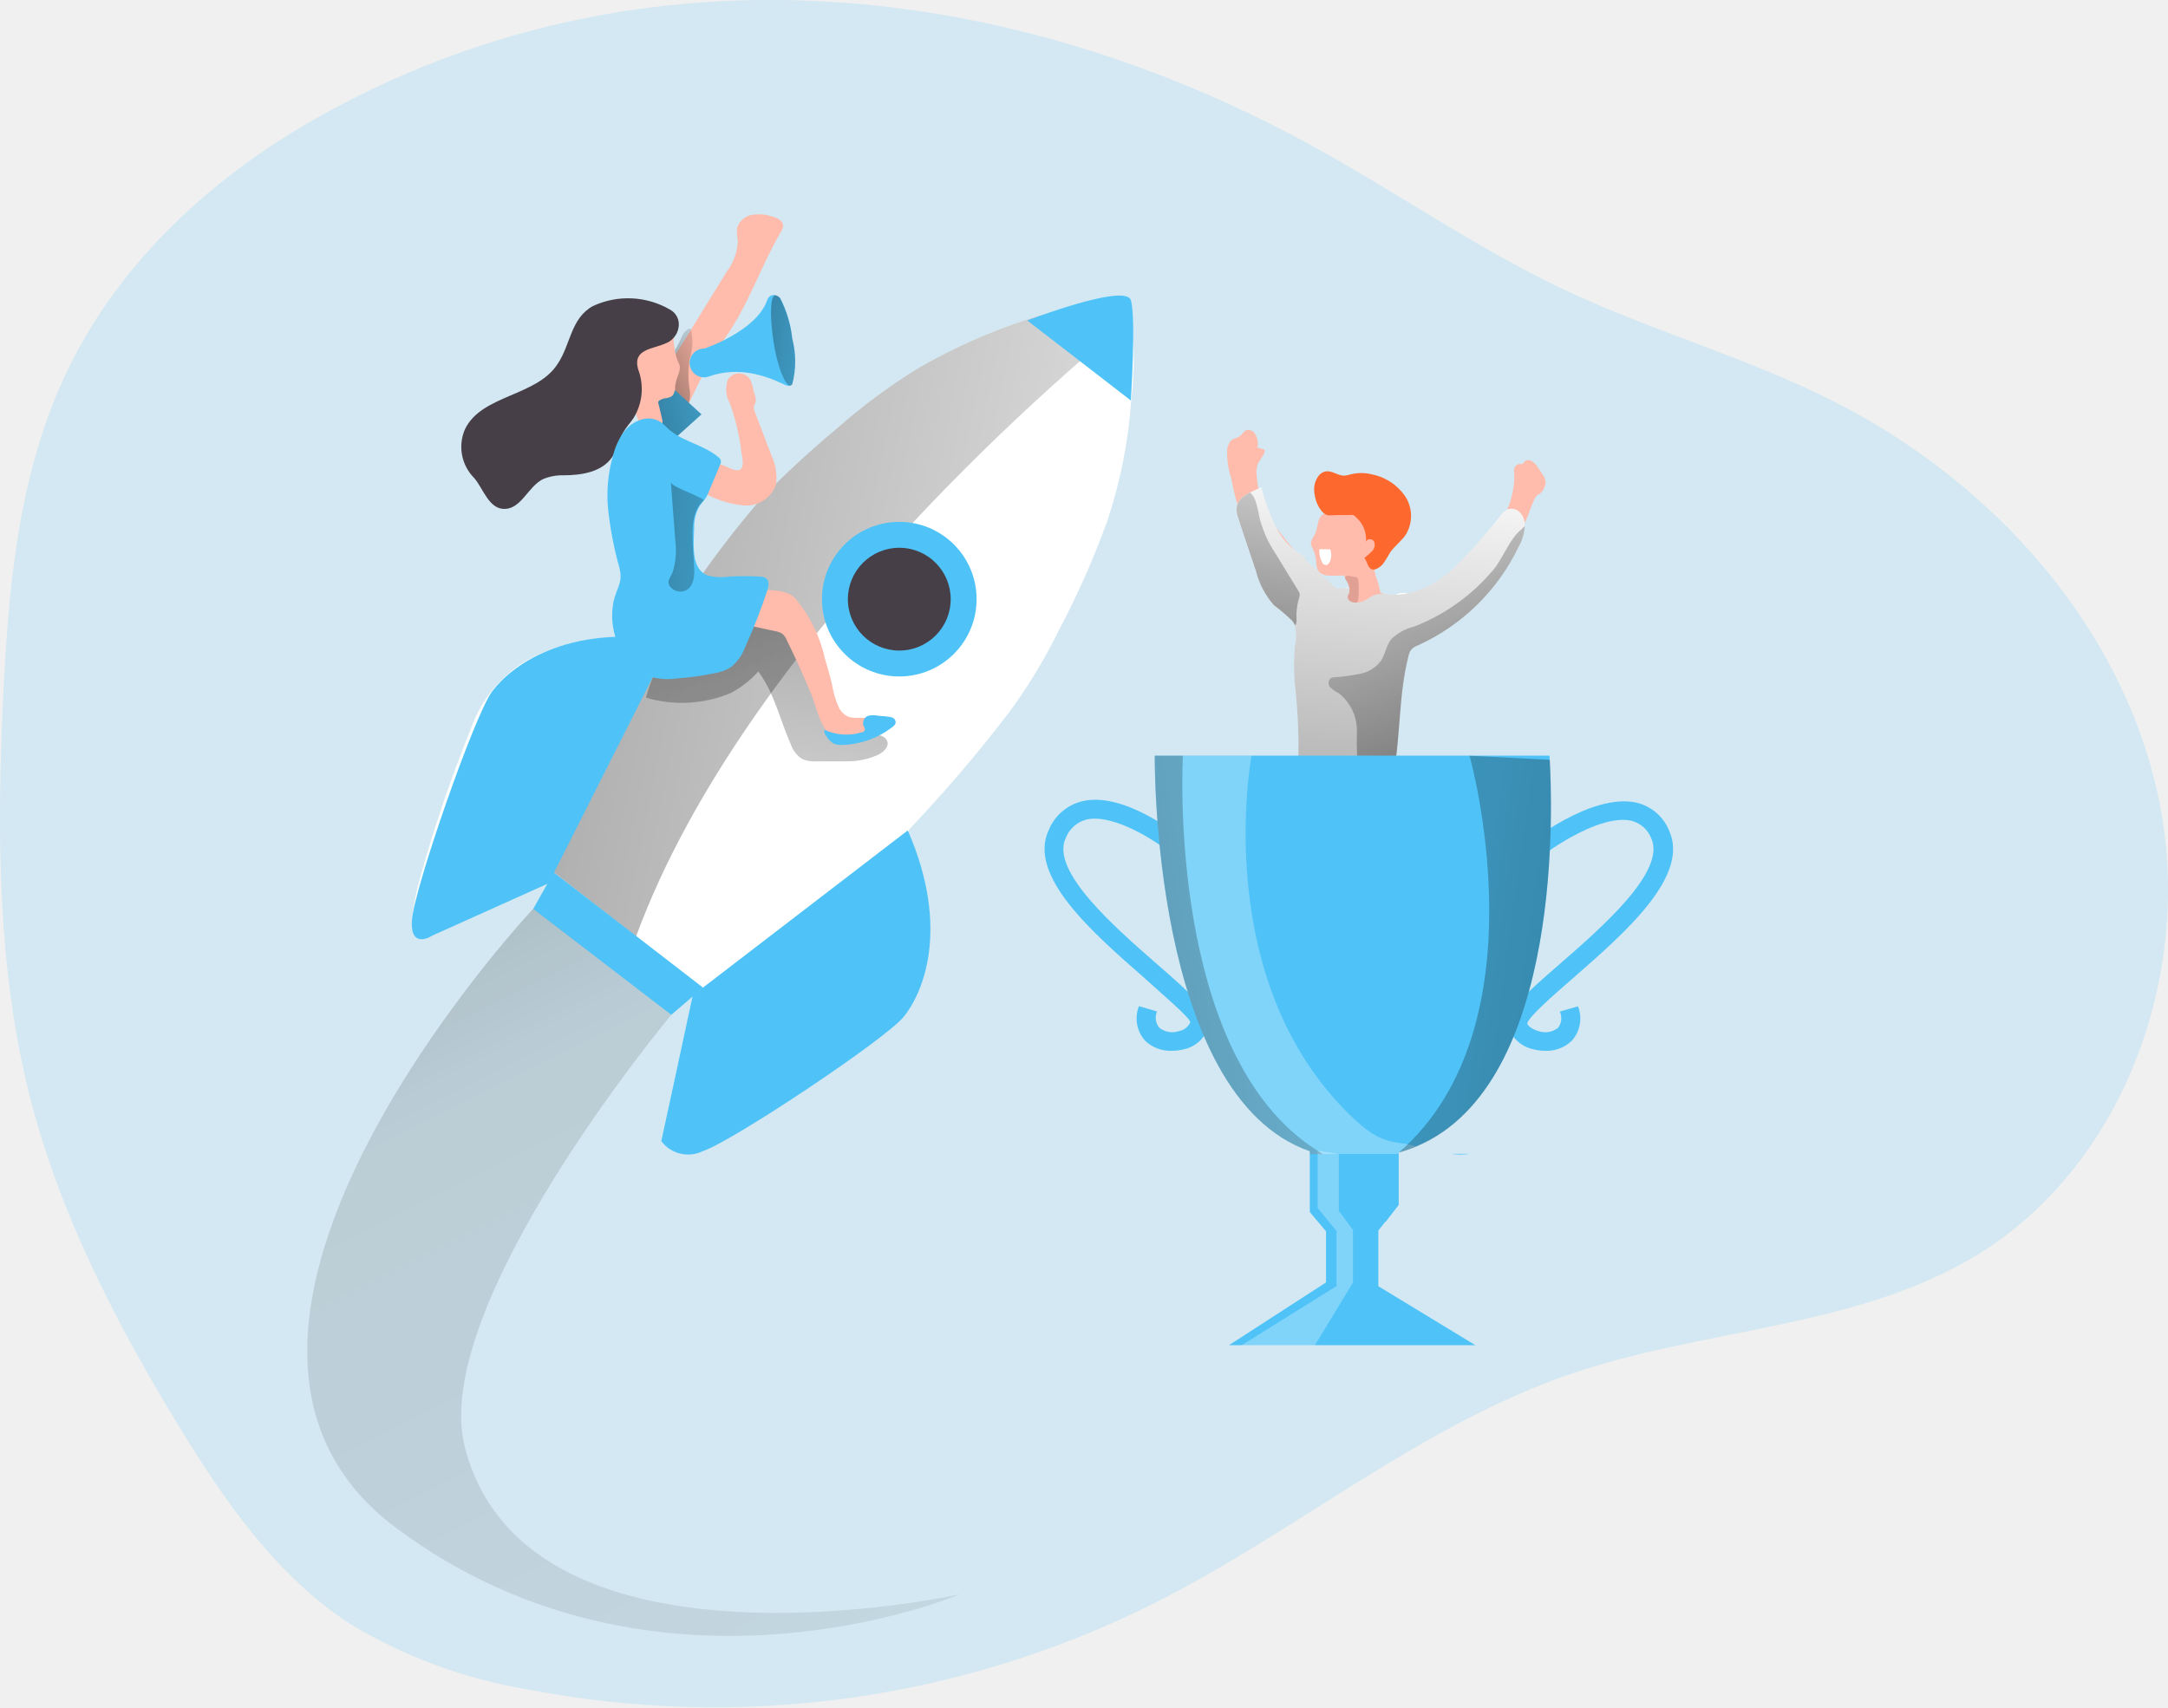
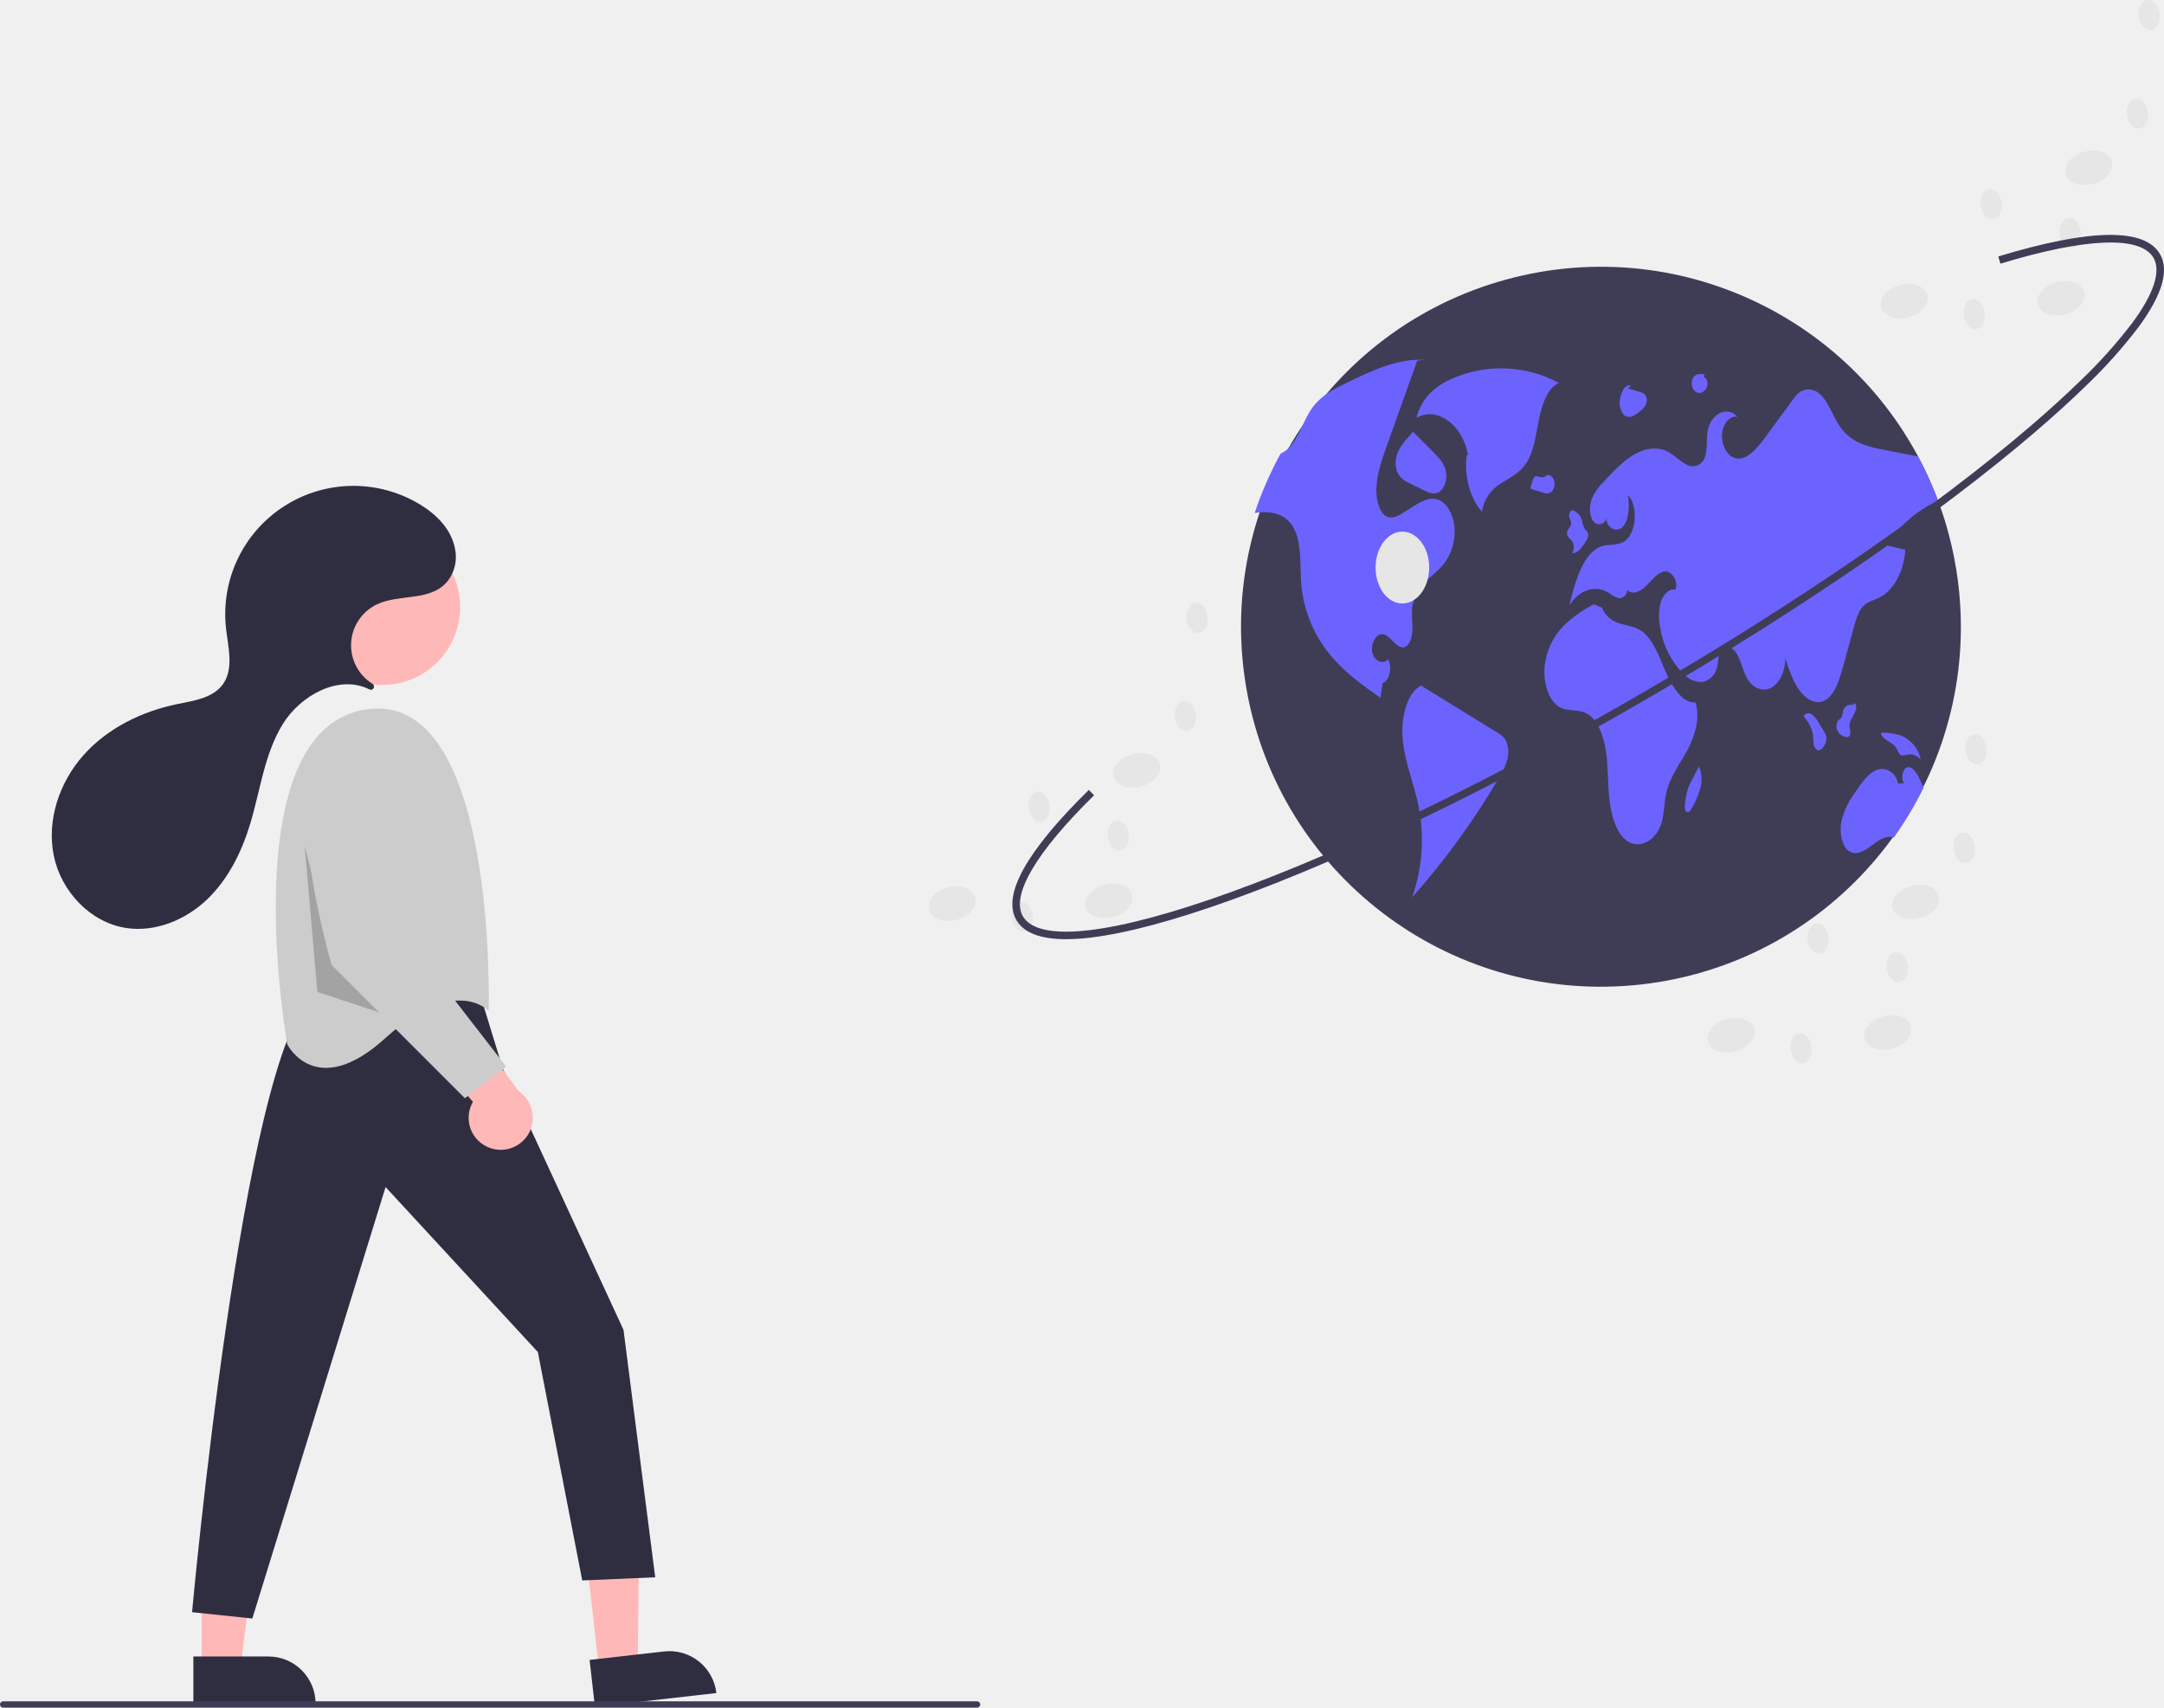
- <svg xmlns="http://www.w3.org/2000/svg" xmlns:xlink="http://www.w3.org/1999/xlink" data-name="Layer 1" viewBox="0 0 165.72 130.57">
-   <defs>
-     <linearGradient id="a" x1="112.39" y1="84.59" x2="115.37" y2="48.83" gradientUnits="userSpaceOnUse">
-       <stop offset=".01" />
-       <stop offset=".08" stop-opacity=".69" />
-       <stop offset=".21" stop-opacity=".32" />
-       <stop offset="1" stop-opacity="0" />
-     </linearGradient>
-     <linearGradient id="c" x1="102.11" y1="70.71" x2="112.72" y2="37.22" xlink:href="#a" />
-     <linearGradient id="d" x1="-58.18" y1="334.05" x2="-85.23" y2="311.44" gradientTransform="rotate(5.04 2994.27 2325.216)" xlink:href="#a" />
-     <linearGradient id="b" x1="30.19" y1="52.82" x2="124.07" y2="71.49" gradientUnits="userSpaceOnUse">
-       <stop offset=".01" />
-       <stop offset=".13" stop-opacity=".69" />
-       <stop offset=".25" stop-opacity=".32" />
-       <stop offset="1" stop-opacity="0" />
-     </linearGradient>
-     <linearGradient id="e" x1="70.48" y1="49.47" x2="64.78" y2="95.84" xlink:href="#b" />
-     <linearGradient id="f" x1="25.44" y1="64.52" x2="109.06" y2="231.77" xlink:href="#a" />
-     <linearGradient id="g" x1="70.72" y1="93.7" x2="136.2" y2="81.86" xlink:href="#b" />
-     <linearGradient id="h" x1="152.97" y1="92.09" x2="74.08" y2="81.05" xlink:href="#b" />
-     <linearGradient id="i" x1="362.8" y1="-151.94" x2="370" y2="-154.28" gradientTransform="rotate(-9.52 1391.314 1773.009)" xlink:href="#b" />
-     <linearGradient id="j" x1="360.02" y1="-149.42" x2="374.22" y2="-151.35" gradientTransform="rotate(-9.52 1298.596 1822.002)" xlink:href="#b" />
-     <linearGradient id="k" x1="356.46" y1="-142.2" x2="375.1" y2="-138.08" gradientTransform="rotate(-9.52 1391.314 1773.009)" xlink:href="#b" />
-     <linearGradient id="l" x1="369.53" y1="-155.48" x2="381.05" y2="-151.93" gradientTransform="rotate(-9.52 1391.314 1773.009)" xlink:href="#b" />
-   </defs>
-   <path d="M24.16 9.05c-7.89 4.46-14.88 10.87-18.87 19S.62 45.22.2 54.14c-.42 10-.37 20 2.08 29.7 2.27 8.93 6.54 17.23 11.33 25.1 3.52 5.78 7.49 11.54 13.17 15.23a38.4 38.4 0 0013.57 5 75 75 0 0047.77-6.54c11-5.52 20.56-13.75 32.17-17.66 10.19-3.43 21.63-3.44 30.81-9 11.44-7 16.68-21.94 13.88-35.05s-12.65-24-24.59-30.12c-6.77-3.46-14.09-5.46-20.91-8.69s-13.05-7.65-19.7-11.24C76.02-1.98 48.1-4.49 24.16 9.05z" fill="#4fc3f7" opacity=".18" style="isolation:isolate" />
-   <path d="M105.62 45.34l1.33.56a2 2 0 011.17.87 2 2 0 01-.07 1.37c-.18.59-.39 1.18-.62 1.76-.3.77-.65 1.53-.88 2.32a16.81 16.81 0 00-.24 6.09c0 .66-.84 1-1.49 1.09a7.22 7.22 0 01-3.69-.19.79.79 0 01-.3-.16.68.68 0 01-.14-.49c-.07-1.09-.07-2.22-.22-3.22a8.85 8.85 0 00-.33-1.61 15.38 15.38 0 01-.26-1.56c-.09-.42-.22-.83-.29-1.25a2.37 2.37 0 01.09-1.27c.18-.44.43-.85.65-1.27a12.57 12.57 0 00.62-1.41 3.89 3.89 0 01.43-1 2.53 2.53 0 011.95-.9 5.37 5.37 0 012.29.27z" fill="#ffbbab" />
-   <path d="M97.43 40.17a6.18 6.18 0 01-.91-1.57 8.67 8.67 0 01-.46-2.24 1.88 1.88 0 01.06-.82c.13-.36.45-.63.55-1a.17.17 0 000-.12s-.05-.08-.13-.08l-.42-.11a1.43 1.43 0 00-.16-1 .62.62 0 00-.58-.36c-.26 0-.39.33-.61.48s-.46.17-.65.32a1.2 1.2 0 00-.32.8 6.38 6.38 0 00.32 2.12 19.34 19.34 0 00.58 2.36 19.16 19.16 0 003.62 6.51c.62.73 3 3.61 3.94 2.87 1.33-1 .46-2.65-.46-3.44a26.38 26.38 0 01-4.37-4.72z" fill="#ffbbab" />
-   <path d="M103.02 44.86c-.45.69-.89 1.4-1.3 2.12a1 1 0 00-.18.75.74.74 0 00.38.38 2.27 2.27 0 002.18-.18 7.49 7.49 0 001.65-1.59 3.38 3.38 0 01.92-.85 1.17 1.17 0 011.2 0 .73.73 0 01.17 1.08c0-.32-.39-.52-.7-.44a1.44 1.44 0 00-.71.63 10.59 10.59 0 00-.66 1.07 3.11 3.11 0 00-.35.87 2.84 2.84 0 00.75 2.08 2.68 2.68 0 01.44.74 2.59 2.59 0 01-.1 1.29 17.5 17.5 0 00-.27 5.36 1.12 1.12 0 01-.21 1 1 1 0 01-.68.21c-1.15 0-2.29-.26-3.45-.23a19.17 19.17 0 01-2.14.11.31.31 0 01-.33-.41 22.3 22.3 0 00.15-6 13.78 13.78 0 01-.44-2.77 1.36 1.36 0 01.11-.6 2.15 2.15 0 01.35-.5 7.92 7.92 0 001.58-3.11" fill="#fff" />
-   <path d="M105.93 54.11a1.08 1.08 0 01-.39.88 1.83 1.83 0 00-.24.13c-.15.14-.13.38-.16.58a3.06 3.06 0 01-.58 1 .89.89 0 000 1.09c.18.18.48.21.63.42s0 .89.31 1.1a.46.46 0 00.57-.18 1.31 1.31 0 00.17-.62q.35-3.37.64-6.77a.73.73 0 00-.19-.67c-.15-.21-.35-.61-.57-.72-.25.37-.06 1.17-.06 1.6-.04.73-.07 1.45-.13 2.16z" fill="#020202" opacity=".1" />
-   <path d="M100.45 40.96a1.26 1.26 0 00-.25.58 1.14 1.14 0 00.16.42 2.83 2.83 0 01.25 1 1.36 1.36 0 00.19.74 1.14 1.14 0 00.88.31h.74a.5.5 0 01.27 0 .44.44 0 01.19.19 5.3 5.3 0 01.41 1.7.62.62 0 00.13.27.52.52 0 00.2.17 2.21 2.21 0 001.62 0 .62.62 0 00.33-.24.68.68 0 000-.45 8.15 8.15 0 00-.26-1.19 4.32 4.32 0 01-.32-1.61c0-.49.27-.94.35-1.42a2.39 2.39 0 00-1.41-2.46 2.84 2.84 0 00-2.46.18c-.27.14-.49.21-.62.5s-.16.9-.4 1.31z" fill="#ffbbab" />
-   <path d="M100.52 37.98a2.6 2.6 0 01-.07-.56c0-.64.37-1.37 1-1.39.45 0 .85.34 1.31.34a3.73 3.73 0 00.56-.12 3.27 3.27 0 011.46 0 4.05 4.05 0 012.58 1.62 2.74 2.74 0 01.1 3c-.33.5-.84.86-1.19 1.35a10.13 10.13 0 01-.55.89c-.18.21-.6.55-.9.4s-.32-.64-.53-.85a7.31 7.31 0 00.59-.52.7.7 0 00.16-.72c-.12-.24-.53-.29-.63 0a2.2 2.2 0 00-.7-1.82.9.9 0 00-.26-.22.91.91 0 00-.33 0h-.92c-.53 0-.79.15-1.17-.3a2.42 2.42 0 01-.51-1.1z" fill="#fc682d" />
-   <path d="M103.52 44.11a.32.32 0 01.23.07.38.38 0 01.08.24 7.39 7.39 0 010 1.33 1.07 1.07 0 01-.09.34.35.35 0 01-.29.18c-.13 0-.24-.11-.38-.14a.5.5 0 00-.42.1 1.87 1.87 0 00-.3.33 6.56 6.56 0 01-.73.78 6.22 6.22 0 01.8-1.71.81.81 0 01.36-.35c.12 0 .27 0 .35-.13s0-.38-.09-.55-.32-.41-.18-.53.54.03.66.04z" fill="#e0a194" />
-   <path d="M113.16 41.75a11.24 11.24 0 001.1-1.19 6.84 6.84 0 001.5-4.25 1.25 1.25 0 010-.51.43.43 0 01.35-.32.81.81 0 00.22 0c.11 0 .16-.15.25-.23a.47.47 0 01.5 0 1.38 1.38 0 01.39.37c.16.22.32.45.46.68a1.19 1.19 0 01.22.6 1.36 1.36 0 01-.49.89c-.31 0-.55.83-.63 1-.16.45-.34.9-.54 1.33a19 19 0 01-5.16 6.72c-.74.61-3.54 3-4.38 2.15-1.15-1.22 0-2.69 1-3.32a26 26 0 005.21-3.92z" fill="#ffbbab" />
-   <path d="M101.07 42a3.37 3.37 0 01.55 0 .08.08 0 01.07 0 1.3 1.3 0 010 .87.67.67 0 01-.19.28.29.29 0 01-.32 0 .51.51 0 01-.16-.24 1.7 1.7 0 01-.17-.91.78.78 0 01.34 0" fill="#fff" />
-   <path d="M99.89 42.68h-.09a.06.06 0 01.09 0z" fill="#4fc3f7" />
-   <path d="M116.55 40.23a3.6 3.6 0 01-.45 1.54 15.76 15.76 0 01-7.71 7.57 1.23 1.23 0 00-.51.32 1.26 1.26 0 00-.21.47c-.77 3-.6 6.06-1.15 9.06a1.18 1.18 0 01-.31.72 1.23 1.23 0 01-.91.21h-.65a44.76 44.76 0 01-4.61-.49 1.07 1.07 0 01-.71-.32 1.09 1.09 0 01-.1-.78 41 41 0 00-.25-6.17 17.68 17.68 0 010-3 3.12 3.12 0 000-1.52 1.42 1.42 0 00-.24-.4 15.5 15.5 0 00-1.38-1.17 6.28 6.28 0 01-1.38-2.63c-.46-1.38-.94-2.75-1.38-4.13-.33-1 .19-1.47.94-1.85.27-.14.57-.27.88-.41a15 15 0 001.14 3.09 5.1 5.1 0 002.24 2.26.06.06 0 00-.06.06.23.23 0 00.1.19c.67.62 1.35 1.23 2 1.86a1.16 1.16 0 00.45.29c.2 0 .89-.18.86.19a.13.13 0 010 .06c0 .13-.12.23-.14.36a.4.4 0 00.23.38.81.81 0 00.46.08 1.72 1.72 0 00.51-.11c.27-.11.49-.3.75-.43a2.09 2.09 0 011.24-.07 5 5 0 001.34-.08 7.76 7.76 0 003.43-1.79 39.06 39.06 0 003.78-4.24 1.38 1.38 0 01.49-.41.9.9 0 01.94.24 1.34 1.34 0 01.37 1.05z" fill="#fff" />
-   <path d="M125.93 54.89a3.6 3.6 0 01-.45 1.54 15.76 15.76 0 01-7.71 7.57 1.23 1.23 0 00-.51.32 1.26 1.26 0 00-.21.47c-.77 3-.6 6.06-1.15 9.06a1.18 1.18 0 01-.31.72 1.23 1.23 0 01-.91.21h-.65a44.76 44.76 0 01-4.61-.49 1.07 1.07 0 01-.71-.32 1.09 1.09 0 01-.1-.78 41 41 0 00-.25-6.17 17.68 17.68 0 010-3 3.12 3.12 0 000-1.52 1.42 1.42 0 00-.24-.4 15.5 15.5 0 00-1.38-1.17 6.28 6.28 0 01-1.38-2.63c-.46-1.38-.94-2.75-1.38-4.13-.33-1 .19-1.47.94-1.85.27-.14.57-.27.88-.41a15 15 0 001.14 3.09 5.1 5.1 0 002.24 2.26.06.06 0 00-.06.06.23.23 0 00.1.19c.67.62 1.35 1.23 2 1.86a1.16 1.16 0 00.45.29c.2 0 .89-.18.86.19a.13.13 0 010 .06c0 .13-.12.23-.14.36a.4.4 0 00.23.38.81.81 0 00.46.08 1.72 1.72 0 00.51-.11c.27-.11.49-.3.75-.43a2.09 2.09 0 011.24-.07 5 5 0 001.34-.08 7.76 7.76 0 003.43-1.79 39.06 39.06 0 003.78-4.24 1.38 1.38 0 01.49-.41.9.9 0 01.94.24 1.34 1.34 0 01.37 1.05z" transform="translate(-9.38 -14.66)" fill="url(#a)" />
-   <path d="M108.38 62.46c-.08-.12-.15-.25-.24-.36a15.5 15.5 0 00-1.38-1.17 6.28 6.28 0 01-1.38-2.63c-.46-1.38-.94-2.75-1.38-4.13-.33-1 .19-1.47.94-1.85a1.53 1.53 0 01.36.51 6.45 6.45 0 01.33 1.31 8.83 8.83 0 001.26 2.86c.59.94 1.15 1.9 1.74 2.84a.65.65 0 01.08.17.55.55 0 010 .28 4.89 4.89 0 00-.22 1.14c-.05.24.08.9-.11 1.03z" transform="translate(-9.38 -14.66)" fill="url(#c)" />
-   <path d="M125.93 54.89a3.6 3.6 0 01-.45 1.54 15.76 15.76 0 01-7.71 7.57 1.23 1.23 0 00-.51.32 1.26 1.26 0 00-.21.47c-.77 3-.6 6.06-1.15 9.06a1.18 1.18 0 01-.31.72 1.23 1.23 0 01-.91.21h-.65a1 1 0 01-.52-.19.86.86 0 01-.26-.52 22.86 22.86 0 01-.15-3.42 3.63 3.63 0 00-1.4-3 2.51 2.51 0 01-.63-.43.49.49 0 010-.68.6.6 0 01.32-.1 15.6 15.6 0 001.94-.26 2.6 2.6 0 001.61-1c.33-.5.4-1.14.76-1.62a3.69 3.69 0 011.79-1 15 15 0 006.06-4.36c.72-.87 1.27-2.44 2.16-3.09a1.08 1.08 0 01.22-.22z" transform="translate(-9.38 -14.66)" fill="url(#d)" />
-   <path d="M66.07 78.9a87.51 87.51 0 01-13.1 7.82l-.65.08h-.18a1.21 1.21 0 01-1.13-1.46 9.36 9.36 0 01.19-1.08q.87-4.08 1.75-8.15a.46.46 0 00-.2-.54l-10.47-8.13a.42.42 0 00-.51-.06c-.62.32-1.26.61-1.9.9-2.25 1.06-4.42 2.06-6.64 3.06a1.16 1.16 0 01-1.61-.63l-.13-.3v-.16a23.88 23.88 0 01.42-2.39 104.76 104.76 0 014.11-12.21 9.75 9.75 0 014.19-5.12 12.81 12.81 0 014.8-1.57 34.71 34.71 0 013.94-.34h1.25a.66.66 0 00.44-.26c1-1.46 1.94-3 3-4.4a71.83 71.83 0 014.76-6.07 75.09 75.09 0 015.56-5.12 44.77 44.77 0 016.3-4.66 44 44 0 0110.68-4.39c.72-.22 1.45-.41 2.18-.61l1.5-.16h.27a1.85 1.85 0 011.54 1.26.59.59 0 010 .13 7.93 7.93 0 01.14 1 25.78 25.78 0 01-.1 5.27 37.12 37.12 0 01-1.85 9.28 64.93 64.93 0 01-3.6 8.14 41.68 41.68 0 01-3.86 6.4 108.54 108.54 0 01-7.54 8.85.56.56 0 00-.15.61c.18.78.35 1.56.49 2.34a18.14 18.14 0 01.4 4.93 9.82 9.82 0 01-4.29 7.74z" fill="#fff" />
-   <path d="M58 86.26l-6.3-4.91s2.71-8.35 6.63-18.07h1.25a.66.66 0 00.44-.26c1-1.46 1.94-3 3-4.4a71.83 71.83 0 014.76-6.07 75.09 75.09 0 015.56-5.12 44.77 44.77 0 016.3-4.66 44 44 0 0110.68-4.39c.72-.22 1.45-.41 2.18-.61l1.5-.16h.27a1.85 1.85 0 011.54 1.26.59.59 0 010 .13C92.24 41.9 66.45 63.21 58 86.26z" transform="translate(-9.38 -14.66)" fill="url(#b)" />
-   <path d="M65.23 67.65A7.52 7.52 0 0067.34 66c1.23 1.63 1.66 3.71 2.49 5.57a2.2 2.2 0 00.86 1.12 2.43 2.43 0 001.14.18h2.31a5.69 5.69 0 002.38-.51c.41-.2.81-.6.69-1s-.7-.58-1.17-.58a5.75 5.75 0 01-1.76-.16A3.08 3.08 0 0172.67 69a12.9 12.9 0 01-.78-2.1 24.27 24.27 0 00-1.52-3.56A6.68 6.68 0 0069 61.43a2.87 2.87 0 00-2.14-.8c-1.42.15-2.34 1.59-3.66 2.13a10.16 10.16 0 00-1.83.64 3.71 3.71 0 00-.94 1 10.8 10.8 0 00-1.67 3.6 9.65 9.65 0 006.47-.35z" transform="translate(-9.38 -14.66)" fill="url(#e)" />
-   <path d="M57.98 45.13s2-.18 2.74.55a10.59 10.59 0 012.33 4.66c.18.66.4 1.3.55 2a6.61 6.61 0 00.54 1.79 1.44 1.44 0 00.77.69 2.68 2.68 0 00.8.06 6.33 6.33 0 011 .07.39.39 0 01.18.06.36.36 0 01.07.17 1 1 0 01-.39.91 4.18 4.18 0 01-2.72.31c-1.1-.37-1.45-2.41-1.85-3.36a75.61 75.61 0 00-1.86-4.1 1.27 1.27 0 00-.32-.47 1.37 1.37 0 00-.55-.21l-2.41-.52c.23-.87.87-1.75 1.12-2.61z" fill="#ffbbab" />
-   <circle cx="68.74" cy="45.81" r="5.91" fill="#4fc3f7" />
-   <circle cx="68.74" cy="45.81" r="3.93" fill="#473f47" />
-   <path d="M51.31 48.97l-9.37 18.56-8.89 4s-1.73 1.15-1.56-1.21 4.76-15.62 6.13-17.46 5.54-5.2 13.69-3.89zM69.39 63.49L52.95 76.11l-2.4 11.14a2.57 2.57 0 003.18.76c2.25-.75 13.88-8.5 15.33-10.25s3.63-6.71.33-14.27zM78.52 24.5l7.92 6.12s.41-6.34 0-7.67-7.92 1.55-7.92 1.55z" fill="#4fc3f7" />
-   <path fill="#4fc3f7" d="M42.33 66.7l-1.57 2.79 10.55 8.1 2.43-2.08-11.41-8.81z" />
-   <path d="M50.14 84.14s-30.46 32.44-10.48 47.34 43.07 5.08 43.07 5.08-33 7.29-37.81-11.22c-2.81-10.83 15.77-33.09 15.77-33.09z" transform="translate(-9.38 -14.66)" opacity=".36" fill="url(#f)" />
-   <path d="M105.36 98.34l7.42 4.51H93.94l7.42-4.8v-3.91l-1.24-1.47v-4.66c-12.14-4.2-11.85-30.24-11.85-30.24h30.18v.31c.18 2.86 1.19 24.78-10.18 29.56a10.21 10.21 0 01-1.38.48v4l-1 1.29-.53.67z" fill="#4fc3f7" />
-   <path d="M89.55 80.34a2.79 2.79 0 01-2-.75 2.55 2.55 0 01-.49-2.66l1.38.4a1.21 1.21 0 00.18 1.25 1.61 1.61 0 001.52.25 1.17 1.17 0 00.85-.68c-.12-.42-2-2-3.46-3.33-4-3.5-9-7.85-7.37-11.35a3.73 3.73 0 012.6-2.22c3.2-.74 7.44 2.7 7.62 2.85l-.91 1.11c-1.07-.88-4.31-3-6.39-2.56a2.33 2.33 0 00-1.62 1.43c-1.18 2.52 3.75 6.81 7 9.65 2.9 2.53 4.17 3.69 3.92 4.76a2.52 2.52 0 01-1.86 1.73 4 4 0 01-.97.12zM118.11 80.34a3.45 3.45 0 01-.95-.13 2.52 2.52 0 01-1.87-1.73c-.25-1.07 1-2.23 3.92-4.76 3.26-2.84 8.19-7.13 7-9.65a2.19 2.19 0 00-1.52-1.32c-2.27-.5-6 2-7.21 3l-.86-1.12c.21-.16 5-4 8.44-3.27a3.57 3.57 0 012.51 2.11c1.64 3.5-3.36 7.85-7.37 11.35-1.49 1.3-3.34 2.91-3.46 3.43.08.25.49.48.85.58a1.56 1.56 0 001.51-.25 1.21 1.21 0 00.13-1.24l1.39-.4a2.54 2.54 0 01-.5 2.66 2.78 2.78 0 01-2.01.74z" fill="#4fc3f7" />
-   <path d="M108.29 87.65a10.21 10.21 0 01-1.38.48v.1h-6.79v-.22c-12.14-4.2-11.85-30.24-11.85-30.24h7.4s-3.28 17.25 7.75 27.7c2.35 2.24 3.2 1.68 4.87 2.18z" fill="#fff" opacity=".28" />
-   <path d="M112.33 88.22a4.76 4.76 0 01-1.38 0z" fill="#4fc3f7" />
-   <path fill="#fff" opacity=".28" d="M102.34 88.23v4.35l1.08 1.45v4.03l-2.92 4.81h-5.62l7.28-4.54v-4.21l-1.44-1.76v-4.38l1.62.25z" />
-   <path d="M109.5 102.9v-.22c-12.14-4.2-11.85-30.24-11.85-30.24h2.15s-1.32 22.93 10.3 30.2l.4.26z" transform="translate(-9.38 -14.66)" fill="url(#g)" />
-   <path d="M106.91 88.13v4l-1 1.29c-2.12-.73-2.45-2.29 1-5.29z" fill="#4fc3f7" />
-   <path d="M117.67 102.31a10.21 10.21 0 01-1.38.48c11.24-9.75 5.42-30.35 5.42-30.35l6.14.31c.15 2.86 1.15 24.78-10.18 29.56z" transform="translate(-9.38 -14.66)" fill="url(#h)" />
-   <path d="M52.38 31.4l.7-1.43a28.4 28.4 0 012.29-4.06c1.81-2.49 2.75-5.5 4.31-8.16a1 1 0 00.18-.49c0-.39-.46-.61-.85-.71a3.19 3.19 0 00-1.59-.11 1.4 1.4 0 00-1.09 1.06 4.65 4.65 0 00.07.91 4.13 4.13 0 01-.84 2.35l-3.94 6.38a5.11 5.11 0 00-1 2.45 1.91 1.91 0 001.76 1.81z" fill="#ffbbab" />
-   <path d="M61.76 46.06a2.25 2.25 0 00.33-1.65 7.52 7.52 0 010-2.27 4.29 4.29 0 00.12-2.24s0-.07-.06-.09a.15.15 0 00-.16 0 1.16 1.16 0 00-.51.65c-.42 1-1.7 2.69-1.52 3.78a1.91 1.91 0 001.8 1.82z" transform="translate(-9.38 -14.66)" fill="url(#i)" />
-   <path fill="#4fc3f7" d="M49.11 32.05l2.06-2.61 2.45 2.24-2.31 2.08-2.2-1.71z" />
-   <path fill="url(#j)" d="M49.11 32.05l2.06-2.61 2.45 2.24-2.31 2.08-2.2-1.71z" />
-   <path d="M54.38 35.27l.95.33c.33.11 1 .55 1.31.25s0-1.21 0-1.54a16.6 16.6 0 00-.85-3.47 2.2 2.2 0 01-.17-1.78 1 1 0 01.86-.51 1.06 1.06 0 01.87.48 4.44 4.44 0 01.29 1 1.33 1.33 0 01.12.72 2.44 2.44 0 00-.14.34.83.83 0 00.07.38l1.25 3.29a4 4 0 01.38 2.27 2.39 2.39 0 01-2.5 1.61 7.63 7.63 0 01-3.35-1.16c-.11-.06-.24-.17-.2-.29a.3.3 0 01.13-.12 2.24 2.24 0 00.79-.77 1.18 1.18 0 00.19-1.03zM51.56 29.92a.66.66 0 01-.19.36 1.14 1.14 0 01-.51.17 1 1 0 00-.51.21.28.28 0 000 .27l.27 1.15a.39.39 0 010 .26.44.44 0 01-.25.21c-.4.19-.91.36-1.26.09a1.14 1.14 0 01-.35-.6 13.1 13.1 0 01-.92-4 2.89 2.89 0 01.8-2.27 2.78 2.78 0 012-.61 1 1 0 01.8.47c.11.2 0 .41.07.63a6.1 6.1 0 00.17.95 3.81 3.81 0 00.15.44 1.24 1.24 0 01.14.38 1.63 1.63 0 01-.16.71 4 4 0 00-.21.84c.02.14.02.24-.04.34z" fill="#ffbbab" />
-   <path d="M51.87 25.03a1.57 1.57 0 01-.89 1.18c-1.08.51-2.62.44-2.21 2a4.24 4.24 0 01-.34 3.75c-.25.37-.56.69-.78 1.08-.36.6-.47 1.33-.86 1.91-.78 1.15-2.36 1.39-3.74 1.39a3.8 3.8 0 00-1.54.29c-1.13.56-1.64 2.22-2.89 2.28s-1.68-1.57-2.38-2.37a3.37 3.37 0 01-.69-3.74c1.29-2.64 5.5-2.48 7.09-5 .98-1.46.98-3.46 2.68-4.4a6.37 6.37 0 015.91.28 1.28 1.28 0 01.64 1.35z" fill="#473f47" />
-   <path d="M53.72 43.79a1.23 1.23 0 00.41.22 4.09 4.09 0 001.6.07 22.26 22.26 0 012.31 0 .9.9 0 01.53.14c.26.22.18.63.07.95a42.62 42.62 0 01-1.67 4.28 3.58 3.58 0 01-1.1 1.56 3.34 3.34 0 01-1.3.47 22.08 22.08 0 01-2.81.39 5 5 0 01-2.71-.36 4.24 4.24 0 01-1.88-2.44 5.53 5.53 0 01-.27-3.09c.25-1.1.75-1.42.44-2.6a27.34 27.34 0 01-.86-4.47 11 11 0 01.38-4.08 5.43 5.43 0 01.76-1.72 2.71 2.71 0 011.49-1.06 1.77 1.77 0 011.7.47c1.17 1.27 2.77 1.34 4.1 2.43a.43.43 0 01.17.21.39.39 0 010 .28l-.87 2.09a3.23 3.23 0 01-.33.64c-.12.17-.27.31-.38.48a3.17 3.17 0 00-.44 1.69c-.01 1-.25 2.74.66 3.45z" fill="#4fc3f7" />
-   <path d="M61.83 59.79a1 1 0 01-1-.07c-.7-.52-.16-.88 0-1.42A5.65 5.65 0 0061 56c-.11-1.49-.23-3-.34-4.48.06.37 1.82.89 2.51 1.36-.12.17-.27.31-.38.48-.78 1.14-.37 3.42-.35 4.71.05.62-.03 1.4-.61 1.72z" transform="translate(-9.38 -14.66)" fill="url(#k)" />
-   <path d="M60.56 25.89a6.89 6.89 0 010 3.48.5.5 0 01-.19.12.26.26 0 01-.17 0c-.45-.09-3-1.76-6-.71a1.1 1.1 0 11-.36-2.13s3.93-1.31 4.78-3.64c.11-.35.33-.48.58-.44a1 1 0 01.43.2 8.8 8.8 0 01.93 3.12z" fill="#4fc3f7" />
-   <path d="M69.94 40.55a6.89 6.89 0 010 3.48.22.22 0 01-.15.12c-.4 0-1-1.5-1.28-3.35s-.26-3.3.07-3.57h.08c.11 0 .22.07.35.24a8.8 8.8 0 01.93 3.08z" transform="translate(-9.38 -14.66)" fill="url(#l)" />
-   <path d="M66.39 54.72a.58.58 0 00-.41.65c0 .16.19.32.12.47a.31.31 0 01-.23.15 4 4 0 01-2.84-.19.46.46 0 00.12.45 1.57 1.57 0 00.59.61 1.5 1.5 0 00.52.1 6.63 6.63 0 003.87-1.31 1.12 1.12 0 00.28-.25.34.34 0 000-.36c-.06-.15-.24-.2-.4-.23a8 8 0 00-.84-.08 1.94 1.94 0 00-.78-.01z" fill="#4fc3f7" />
+ <svg xmlns="http://www.w3.org/2000/svg" width="682.157" height="538.251" viewBox="0 0 682.157 538.251" role="img" artist="Katerina Limpitsouni" source="https://undraw.co/">
+   <polygon points="188.862 526.385 201.044 525.001 201.509 477.358 183.53 479.399 188.862 526.385" fill="#ffb8b8" />
+   <path d="M484.742,714.522l-38.285,4.344h0l-1.679-14.792h0l23.493-2.666a14.887,14.887,0,0,1,16.47,13.113h0Z" transform="translate(-258.9217 -180.8744)" fill="#2f2e41" />
+   <polygon points="63.582 525.623 75.842 525.623 81.674 478.334 63.58 478.336 63.582 525.623" fill="#ffb8b8" />
+   <path d="M358.408,717.88l-38.531.002h0l-.001-14.887h0l23.644-.001A14.887,14.887,0,0,1,358.408,717.88Z" transform="translate(-258.9217 -180.8744)" fill="#2f2e41" />
+   <path d="M410.465,495.03l7,22.769,38,82.231,10,78-23,1-14-72-48-52-42,136-19-2s16-176,38-194C357.465,495.03,393.465,478.03,410.465,495.03Z" transform="translate(-258.9217 -180.8744)" fill="#2f2e41" />
+   <circle cx="120.492" cy="191.348" r="24.561" fill="#ffb8b8" />
+   <path d="M412.965,499.53s3-102-39-95-24.5,105.5-24.5,105.5,9,18,31-2S412.965,499.53,412.965,499.53Z" transform="translate(-258.9217 -180.8744)" fill="#ccc" />
+   <polygon points="96.044 266.656 105.927 304.539 120.984 319.597 100.044 312.656 96.044 266.656" opacity="0.2" style="isolation:isolate" />
+   <path d="M413.276,542.668a10.056,10.056,0,0,1-5.277-14.488L384.64,501.137l18.414-2.397,19.359,26.048a10.11,10.11,0,0,1-9.137,17.88Z" transform="translate(-258.9217 -180.8744)" fill="#ffb8b8" />
+   <path d="M384.835,425.306l2.63,51.724,31,40-13,10-42-42s-15-51-4-66c4.125-5.625,8.672-7.172,12.744-6.908A13.78,13.78,0,0,1,384.835,425.306Z" transform="translate(-258.9217 -180.8744)" fill="#ccc" />
+   <path d="M376.493,398.03a1.014,1.014,0,0,0-.143-1.617,14.283,14.283,0,0,1,1.376-25.037c7.221-3.443,17.006-.764,22.344-7.38a12.409,12.409,0,0,0,2.303-10.077c-1.152-6.249-5.849-10.889-11.11-14.07a40.429,40.429,0,0,0-61.089,39.134c.679,6.014,2.535,12.758-1.041,17.641-3.147,4.297-9.088,5.103-14.307,6.171-11.193,2.29-21.992,7.574-29.588,16.108s-11.648,20.508-9.358,31.701,11.478,21.03,22.771,22.765c9.192,1.412,18.683-2.491,25.433-8.888s11.016-15.035,13.708-23.937c3.194-10.565,4.454-21.95,10.221-31.362,5.643-9.21,17.804-15.812,27.335-11.015a1.022,1.022,0,0,0,1.147-.137Z" transform="translate(-258.9217 -180.8744)" fill="#2f2e41" />
+   <path d="M566.922,719.126h-307a1,1,0,0,1,0-2h307a1,1,0,0,1,0,2Z" transform="translate(-258.9217 -180.8744)" fill="#3f3d56" />
+   <path d="M877.051,378.654a113.455,113.455,0,1,1-7.183-39.952c.247.666.489,1.332.723,2.005v.006q1.571,4.435,2.767,9.036A114.225,114.225,0,0,1,877.051,378.654Z" transform="translate(-258.9217 -180.8744)" fill="#3f3d56" />
+   <path d="M750.335,301.592a38.323,38.323,0,0,0-33.644-1.376c-4.704,2.047-9.657,5.72-11.226,12.351,6.347-3.746,14.562,2.172,16.195,11.666l-.381.105c-.863,6.576,1.063,13.735,4.791,17.812a12.528,12.528,0,0,1,6.013-8.918c2.739-1.801,5.769-3.109,7.86-6.204,2.479-3.669,3.108-9.032,4.092-13.924S746.888,302.955,750.335,301.592Z" transform="translate(-258.9217 -180.8744)" fill="#6c63ff" />
+   <path d="M714.808,357.549c-1.758,2.64-4.106,4.296-6.212,6.358a14.301,14.301,0,0,0-4.518,8.446c-.267,2.297.146,4.632.089,6.955-.057,2.322-.831,4.937-2.411,5.514-2.494.901-4.398-3.731-6.961-4.055-2.037-.254-3.871,2.951-3.281,5.73s3.363,4.01,4.956,2.196c1.44,2.418.425,6.802-1.739,7.545-.229,1.523-.457,3.04-.679,4.562-5.47-3.826-10.997-7.716-15.648-13.319a40.429,40.429,0,0,1-9.214-21.778c-.603-6.441.292-13.808-2.665-18.764-2.367-3.966-6.428-4.842-10.083-4.594-.666.044-1.339.121-2.005.203a112.966,112.966,0,0,1,8.179-18.719,8.014,8.014,0,0,0,2.05-1.276c3.401-2.887,4.912-8.731,7.672-12.774q.267-.39.552-.761c2.824-3.687,6.606-5.584,10.261-7.348,8.091-3.928,16.416-7.907,24.957-7.361l-2.43.235q-4.255,11.917-8.516,23.834-.647,1.827-1.307,3.661c-1.612,4.518-3.274,9.328-3.027,14.385.146,2.995,1.187,6.193,3.166,7.221,1.847.952,3.864-.216,5.647-1.371.755-.482,1.504-.965,2.259-1.453,2.71-1.745,5.711-3.534,8.573-2.367,2.621,1.066,4.556,4.626,4.924,8.465A16.924,16.924,0,0,1,714.808,357.549Z" transform="translate(-258.9217 -180.8744)" fill="#6c63ff" />
+   <path d="M730.923,411.789q-11.87-7.309-23.741-14.617l.134-.346c-4.92,1.874-6.963,10.62-6.15,17.772s3.57,13.546,4.963,20.515a54.454,54.454,0,0,1-2.053,28.573,234.003,234.003,0,0,0,27.489-37.879,20.265,20.265,0,0,0,2.487-5.514,8.771,8.771,0,0,0-.581-6.238A6.946,6.946,0,0,0,730.923,411.789Z" transform="translate(-258.9217 -180.8744)" fill="#6c63ff" />
+   <path d="M699.691,323.145a8.751,8.751,0,0,0-.401,6.364,7.054,7.054,0,0,0,3.941,3.65l4.373,2.167c1.455.721,3.023,1.449,4.505.856,1.789-.716,3.029-3.52,2.708-6.123-.341-2.77-2.088-4.676-3.702-6.298q-3.39-3.406-6.78-6.812l-1.274,1.56A17.009,17.009,0,0,0,699.691,323.145Z" transform="translate(-258.9217 -180.8744)" fill="#6c63ff" />
+   <path d="M853.611,352.758q2.951.695,5.901,1.39c-.343,6.644-3.636,12.793-8.052,15.02-1.84.927-3.89,1.269-5.413,3.001-1.377,1.574-2.075,4.023-2.716,6.365q-1.685,6.13-3.37,12.26c-1.206,4.404-2.754,9.296-5.889,10.883-2.69,1.364-5.768-.305-7.837-3.103-2.069-2.798-3.331-6.561-4.556-10.229.076,3.998-1.783,7.919-4.417,9.309-2.64,1.39-5.851.133-7.615-2.97-1.269-2.227-1.796-5.165-3.04-7.424-1.244-2.259-3.852-3.553-5.21-1.434-.895,1.409-.781,3.566-1.225,5.356a5.816,5.816,0,0,1-4.861,4.677,8.105,8.105,0,0,1-5.819-2.659,26.359,26.359,0,0,1-7.228-14.576,17.388,17.388,0,0,1,.203-7.97c.78-2.468,2.665-4.372,4.537-3.902,1.231-2.602-1.199-6.054-3.388-5.749-2.196.305-3.915,2.659-5.717,4.467-1.796,1.808-4.309,3.122-6.117,1.326a2.481,2.481,0,0,1-2.324,2.629q-.098.006-.195.004a8.998,8.998,0,0,1-3.281-1.739c-4.144-2.583-9.404-.869-12.348,4.017,1.84-7.83,4.537-16.816,10.191-18.656,2.31-.755,4.829-.133,7.012-1.44,3.865-2.316,4.645-11.067,1.307-14.677.425,3.414.343,7.399-1.459,9.734-1.802,2.335-5.584.812-5.356-2.64a2.313,2.313,0,0,1-4.302.914c-1.199-1.827-1.098-4.816-.247-6.999a16.487,16.487,0,0,1,3.699-5.254c3.014-3.23,6.073-6.498,9.563-8.528,3.496-2.031,7.532-2.716,11.035-.698,1.847,1.066,3.471,2.843,5.356,3.782a3.969,3.969,0,0,0,5.465-1.28l0-0q.032-.051.062-.104c1.402-2.462.742-6.117,1.263-9.195.933-5.438,6.371-7.983,9.385-4.391-2.253-.577-4.581,2.088-4.861,5.318-.286,3.23,1.345,6.491,3.528,7.469,3.668,1.624,7.259-2.462,10.032-6.244q4.34-5.939,8.693-11.872a14.347,14.347,0,0,1,1.555-1.891,5.002,5.002,0,0,1,6.834-.14c2.932,2.392,4.309,7.297,6.714,10.673,3.49,4.905,8.712,6.098,13.573,7.05q5.435,1.057,10.876,2.126a112.69,112.69,0,0,1,6.314,13.941A38.211,38.211,0,0,0,853.611,352.758Z" transform="translate(-258.9217 -180.8744)" fill="#6c63ff" />
+   <path d="M865.325,429.108a113.761,113.761,0,0,1-9.455,15.819c-2.284-.977-4.74.768-6.879,2.405-2.234,1.713-4.918,3.382-7.209,1.821-2.341-1.599-3.097-6.073-2.354-9.62a25.632,25.632,0,0,1,4.391-9.036c1.904-2.843,3.94-5.793,6.587-6.898,2.652-1.104,6.06.457,6.834,4.226l1.878-.064c-1.053-1.447-.501-4.442.914-4.969,1.631-.615,3.046,1.624,4.01,3.604C864.474,427.293,864.912,428.194,865.325,429.108Z" transform="translate(-258.9217 -180.8744)" fill="#6c63ff" />
+   <path d="M793.388,402.305c-4.037.254-7.235-4.716-9.36-9.606s-4.064-10.481-7.707-12.97c-2.081-1.422-4.455-1.617-6.712-2.306a8.311,8.311,0,0,1-5.7-5.019l-2.561-1.035a38.461,38.461,0,0,0-9.723,6.933,21.732,21.732,0,0,0-5.794,12.666c-.489,5.126,1.317,10.842,4.693,12.768,2.667,1.522,5.773.563,8.474,1.955,3.376,1.74,5.38,6.796,6.138,11.788s.566,10.179,1.109,15.228,2.039,10.301,5.134,12.888c3.874,3.237,9.558.547,11.296-5.346.852-2.891.823-6.153,1.461-9.153,1.123-5.284,4.153-9.205,6.556-13.54S794.986,407.335,793.388,402.305Z" transform="translate(-258.9217 -180.8744)" fill="#6c63ff" />
+   <path d="M753.494,350.378a10.773,10.773,0,0,1,1.051,1.116,3.667,3.667,0,0,1-.065,3.787,3.523,3.523,0,0,0,2.523-1.282,16.214,16.214,0,0,0,1.934-2.725,2.97,2.97,0,0,0,.57-2.377c-.191-.544-.642-.776-.958-1.186a8.058,8.058,0,0,1-.885-2.57,4.635,4.635,0,0,0-3.359-3.54l.202.039a1.919,1.919,0,0,0-.899,2.044c.123.792.631,1.449.581,2.257-.073,1.161-1.233,1.706-1.305,2.868A2.217,2.217,0,0,0,753.494,350.378Z" transform="translate(-258.9217 -180.8744)" fill="#6c63ff" />
+   <path d="M746.577,330.643l.018-.004a3.242,3.242,0,0,0,.344-.367Z" transform="translate(-258.9217 -180.8744)" fill="#6c63ff" />
+   <path d="M747.787,336.094a3.521,3.521,0,0,0,1.096-3.49c-.293-1.32-1.331-2.208-2.289-1.964a2.333,2.333,0,0,1-2.169.639c-.592-.152-1.242-.545-1.755-.099a2.657,2.657,0,0,0-.598,1.167q-.285.875-.57,1.75a1.104,1.104,0,0,0-.067.663.562.562,0,0,0,.431.343l3.42,1.008A2.947,2.947,0,0,0,747.787,336.094Z" transform="translate(-258.9217 -180.8744)" fill="#6c63ff" />
+   <path d="M833.86,411.352q-.79-1.294-1.581-2.589a8.648,8.648,0,0,0-2.083-2.616,1.846,1.846,0,0,0-2.601.23l-0.0 0-.028.034.064.493a11.131,11.131,0,0,1,2.777,5.418c.12.882.078,1.794.184,2.68a3.126,3.126,0,0,0,.976,2.186c.83.554,1.804-.263,2.395-1.26a4.34,4.34,0,0,0,.672-2.763A4.844,4.844,0,0,0,833.86,411.352Z" transform="translate(-258.9217 -180.8744)" fill="#6c63ff" />
+   <path d="M842.127,412.475a5.974,5.974,0,0,0-.193-2.409,5.288,5.288,0,0,1,.805-2.998,9.748,9.748,0,0,0,1.254-2.749,2.299,2.299,0,0,0-.06-1.346c-.174-.392-.597-.571-.839-.26l.519.334a4.723,4.723,0,0,0-2.105.102,2.605,2.605,0,0,0-1.595,1.798,11.13,11.13,0,0,1-.418,1.866c-.309.636-.908.848-1.285,1.406a3.361,3.361,0,0,0,.053,3.193,3.727,3.727,0,0,0,2.108,1.658C841.003,413.296,841.837,413.308,842.127,412.475Z" transform="translate(-258.9217 -180.8744)" fill="#6c63ff" />
+   <path d="M856.85,416.917a7.243,7.243,0,0,0,.912,1.674c.705.71,1.663.274,2.518.101a4.353,4.353,0,0,1,4.141,1.661,10.541,10.541,0,0,0-6.063-7.564,17.812,17.812,0,0,0-6.235-.975l-.362.093C852.685,414.593,855.582,414.533,856.85,416.917Z" transform="translate(-258.9217 -180.8744)" fill="#6c63ff" />
+   <path d="M794.492,422.411l.005.012.105-.203Z" transform="translate(-258.9217 -180.8744)" fill="#6c63ff" />
+   <path d="M792.259,426.734a19.84,19.84,0,0,0-1.253,2.753,23.963,23.963,0,0,0-.908,4.71c-.113.908-.148,2.067.42,2.509a.807.807,0,0,0,1.055-.143,4.173,4.173,0,0,0,.765-1.137,26.195,26.195,0,0,0,2.583-6.129,10.666,10.666,0,0,0-.423-6.874Q793.378,424.578,792.259,426.734Z" transform="translate(-258.9217 -180.8744)" fill="#6c63ff" />
+   <path d="M770.711,311.552a2.543,2.543,0,0,0,2.74.535,9.05,9.05,0,0,0,2.579-1.703,6.067,6.067,0,0,0,1.563-1.705,3.458,3.458,0,0,0,.32-2.635,2.676,2.676,0,0,0-2.04-1.613q-1.898-.563-3.797-1.126l.915-.825c-.942-.505-1.984.433-2.573,1.594a8.582,8.582,0,0,0-.781,2.404A6.171,6.171,0,0,0,770.711,311.552Z" transform="translate(-258.9217 -180.8744)" fill="#6c63ff" />
+   <path d="M793.054,304.052a2.091,2.091,0,0,0,2.849.232,3.185,3.185,0,0,0,1.26-2.27c.09-.995-.403-2.102-1.106-2.188l.161-.932c-1.354-.245-3.021-.294-3.746,1.351A3.861,3.861,0,0,0,793.054,304.052Z" transform="translate(-258.9217 -180.8744)" fill="#6c63ff" />
+   <ellipse cx="442.072" cy="178.894" rx="8.447" ry="11.327" fill="#e6e6e6" />
+   <ellipse cx="854.01" cy="506.281" rx="7.557" ry="5.257" transform="translate(-360.4477 55.95466) rotate(-14.91271)" fill="#e6e6e6" />
+   <ellipse cx="804.613" cy="507.196" rx="7.557" ry="5.257" transform="matrix(0.96632, -0.25735, 0.25735, 0.96632, -362.3469, 43.27341)" fill="#e6e6e6" />
+   <ellipse cx="862.785" cy="465.184" rx="7.557" ry="5.257" transform="translate(-349.5759 56.82874) rotate(-14.91271)" fill="#e6e6e6" />
+   <ellipse cx="878.119" cy="448.054" rx="3.322" ry="4.776" transform="translate(-307.3788 -69.42422) rotate(-7.0677)" fill="#e6e6e6" />
+   <ellipse cx="881.808" cy="417.049" rx="3.322" ry="4.776" transform="translate(-303.5358 -69.20601) rotate(-7.0677)" fill="#e6e6e6" />
+   <ellipse cx="832.015" cy="476.653" rx="3.322" ry="4.776" transform="translate(-311.2479 -74.87966) rotate(-7.0677)" fill="#e6e6e6" />
+   <ellipse cx="856.989" cy="485.692" rx="3.322" ry="4.776" transform="translate(-312.1703 -71.73819) rotate(-7.0677)" fill="#e6e6e6" />
+   <ellipse cx="826.666" cy="511.294" rx="3.322" ry="4.776" transform="translate(-315.5509 -75.27458) rotate(-7.0677)" fill="#e6e6e6" />
+   <ellipse cx="608.48" cy="464.799" rx="7.557" ry="5.257" transform="translate(-358.0422 -8.62878) rotate(-14.91271)" fill="#e6e6e6" />
+   <ellipse cx="559.084" cy="465.714" rx="7.557" ry="5.257" transform="translate(-359.9414 -21.31002) rotate(-14.91271)" fill="#e6e6e6" />
+   <ellipse cx="617.256" cy="423.702" rx="7.557" ry="5.257" transform="matrix(0.96632, -0.25735, 0.25735, 0.96632, -347.1704, -7.75469)" fill="#e6e6e6" />
+   <ellipse cx="632.59" cy="406.573" rx="3.322" ry="4.776" transform="translate(-304.1404 -99.94986) rotate(-7.0677)" fill="#e6e6e6" />
+   <ellipse cx="636.278" cy="375.567" rx="3.322" ry="4.776" transform="translate(-300.2975 -99.73165) rotate(-7.0677)" fill="#e6e6e6" />
+   <ellipse cx="586.486" cy="435.171" rx="3.322" ry="4.776" transform="translate(-308.0096 -105.4053) rotate(-7.0677)" fill="#e6e6e6" />
+   <ellipse cx="611.459" cy="444.21" rx="3.322" ry="4.776" transform="translate(-308.932 -102.2638) rotate(-7.0677)" fill="#e6e6e6" />
+   <ellipse cx="581.137" cy="469.813" rx="3.322" ry="4.776" transform="translate(-312.3126 -105.8002) rotate(-7.0677)" fill="#e6e6e6" />
+   <ellipse cx="908.586" cy="274.864" rx="7.557" ry="5.257" transform="translate(-299.055 62.20536) rotate(-14.91271)" fill="#e6e6e6" />
+   <ellipse cx="859.19" cy="275.779" rx="7.557" ry="5.257" transform="translate(-300.9542 49.52411) rotate(-14.91271)" fill="#e6e6e6" />
+   <ellipse cx="917.361" cy="233.767" rx="7.557" ry="5.257" transform="matrix(0.96632, -0.25735, 0.25735, 0.96632, -288.1832, 63.07944)" fill="#e6e6e6" />
+   <ellipse cx="932.696" cy="216.637" rx="3.322" ry="4.776" transform="translate(-278.49 -64.46748) rotate(-7.0677)" fill="#e6e6e6" />
+   <ellipse cx="936.384" cy="185.632" rx="3.322" ry="4.776" transform="translate(-274.647 -64.24926) rotate(-7.0677)" fill="#e6e6e6" />
+   <ellipse cx="886.592" cy="245.236" rx="3.322" ry="4.776" transform="translate(-282.3592 -69.92291) rotate(-7.0677)" fill="#e6e6e6" />
+   <ellipse cx="911.565" cy="254.275" rx="3.322" ry="4.776" transform="translate(-283.2816 -66.78145) rotate(-7.0677)" fill="#e6e6e6" />
+   <ellipse cx="881.243" cy="279.877" rx="3.322" ry="4.776" transform="translate(-286.6622 -70.31783) rotate(-7.0677)" fill="#e6e6e6" />
+   <path d="M594.991,476.906c-8.082,0-13.336-2.008-15.661-6-4.586-7.872,3.095-21.685,22.827-41.055l1.658,1.688c-18.33,17.993-26.299,31.551-22.441,38.176,2.442,4.19,9.708,5.692,21.019,4.341,11.228-1.34,26.108-5.336,44.227-11.874,37.301-13.462,84.099-36.169,131.773-63.94,47.673-27.77,90.51-57.276,120.622-83.083,5.784-4.958,11.033-9.727,15.601-14.175a155.354,155.354,0,0,0,16.545-18.439c6.754-9.171,9.034-16.233,6.592-20.424-4.078-7-21.208-6.342-48.237,1.856l-.686-2.265c28.999-8.794,46.148-9.058,50.968-.782,2.995,5.142.73,12.886-6.731,23.019a157.689,157.689,0,0,1-16.8,18.731c-4.604,4.483-9.89,9.286-15.712,14.276-30.217,25.898-73.178,55.492-120.97,83.331-47.794,27.841-94.729,50.613-132.161,64.122-18.287,6.6-33.343,10.637-44.75,11.998A65.227,65.227,0,0,1,594.991,476.906Z" transform="translate(-258.9217 -180.8744)" fill="#3f3d56" />
</svg>
